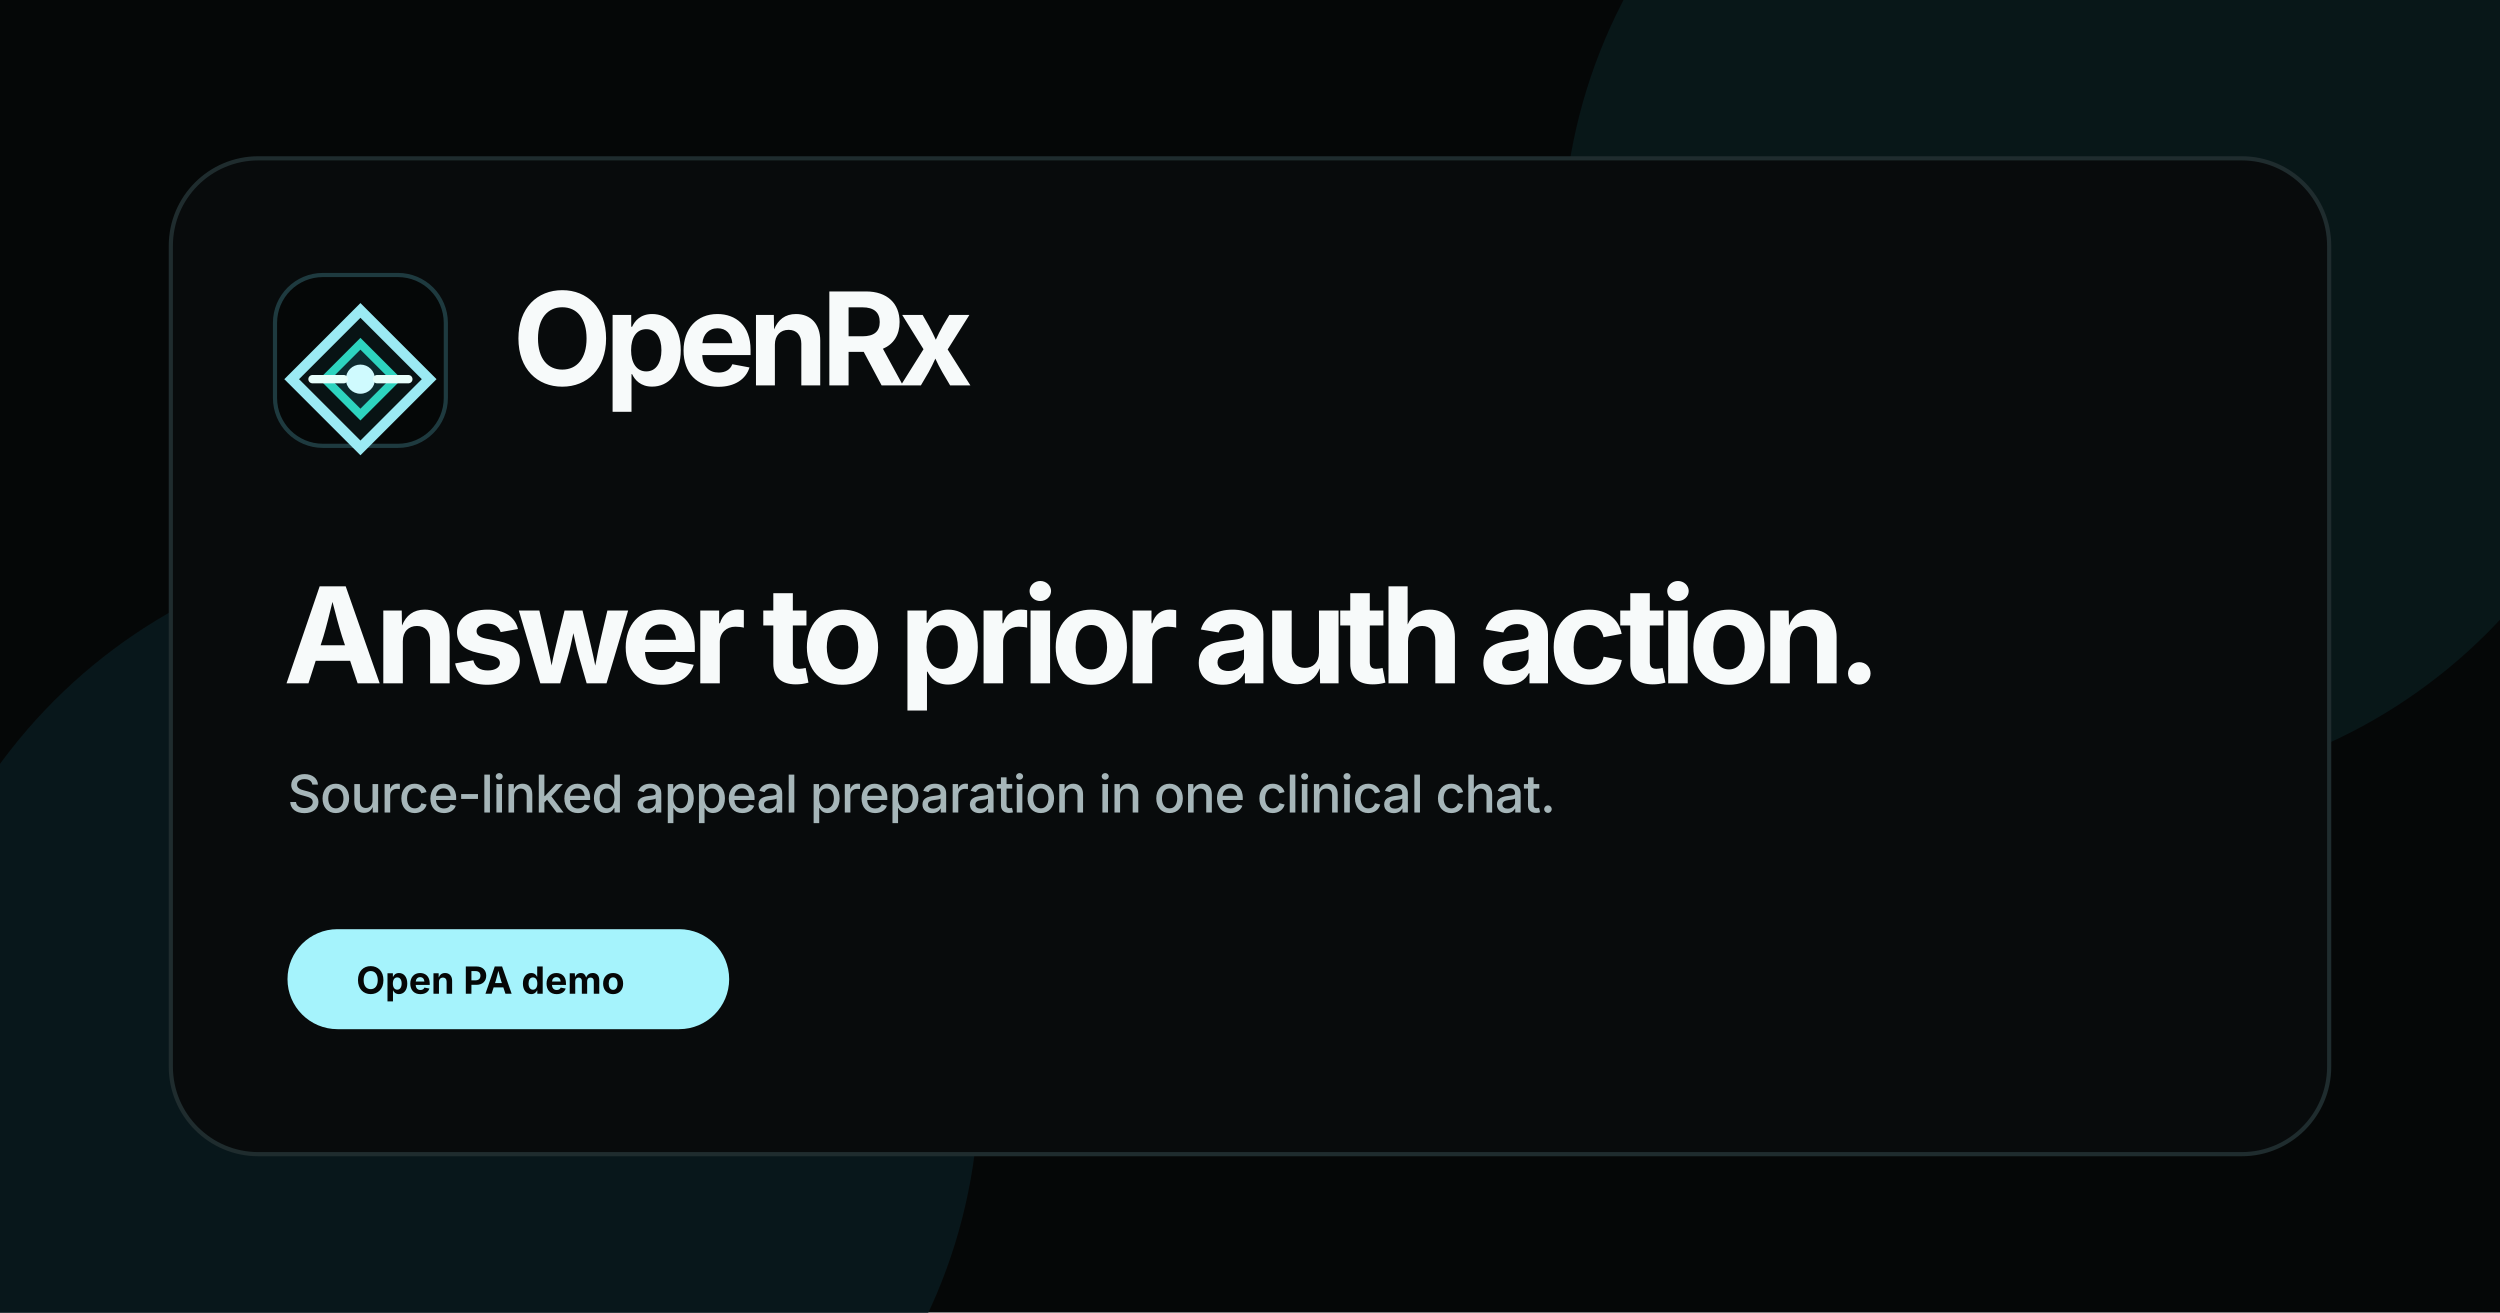
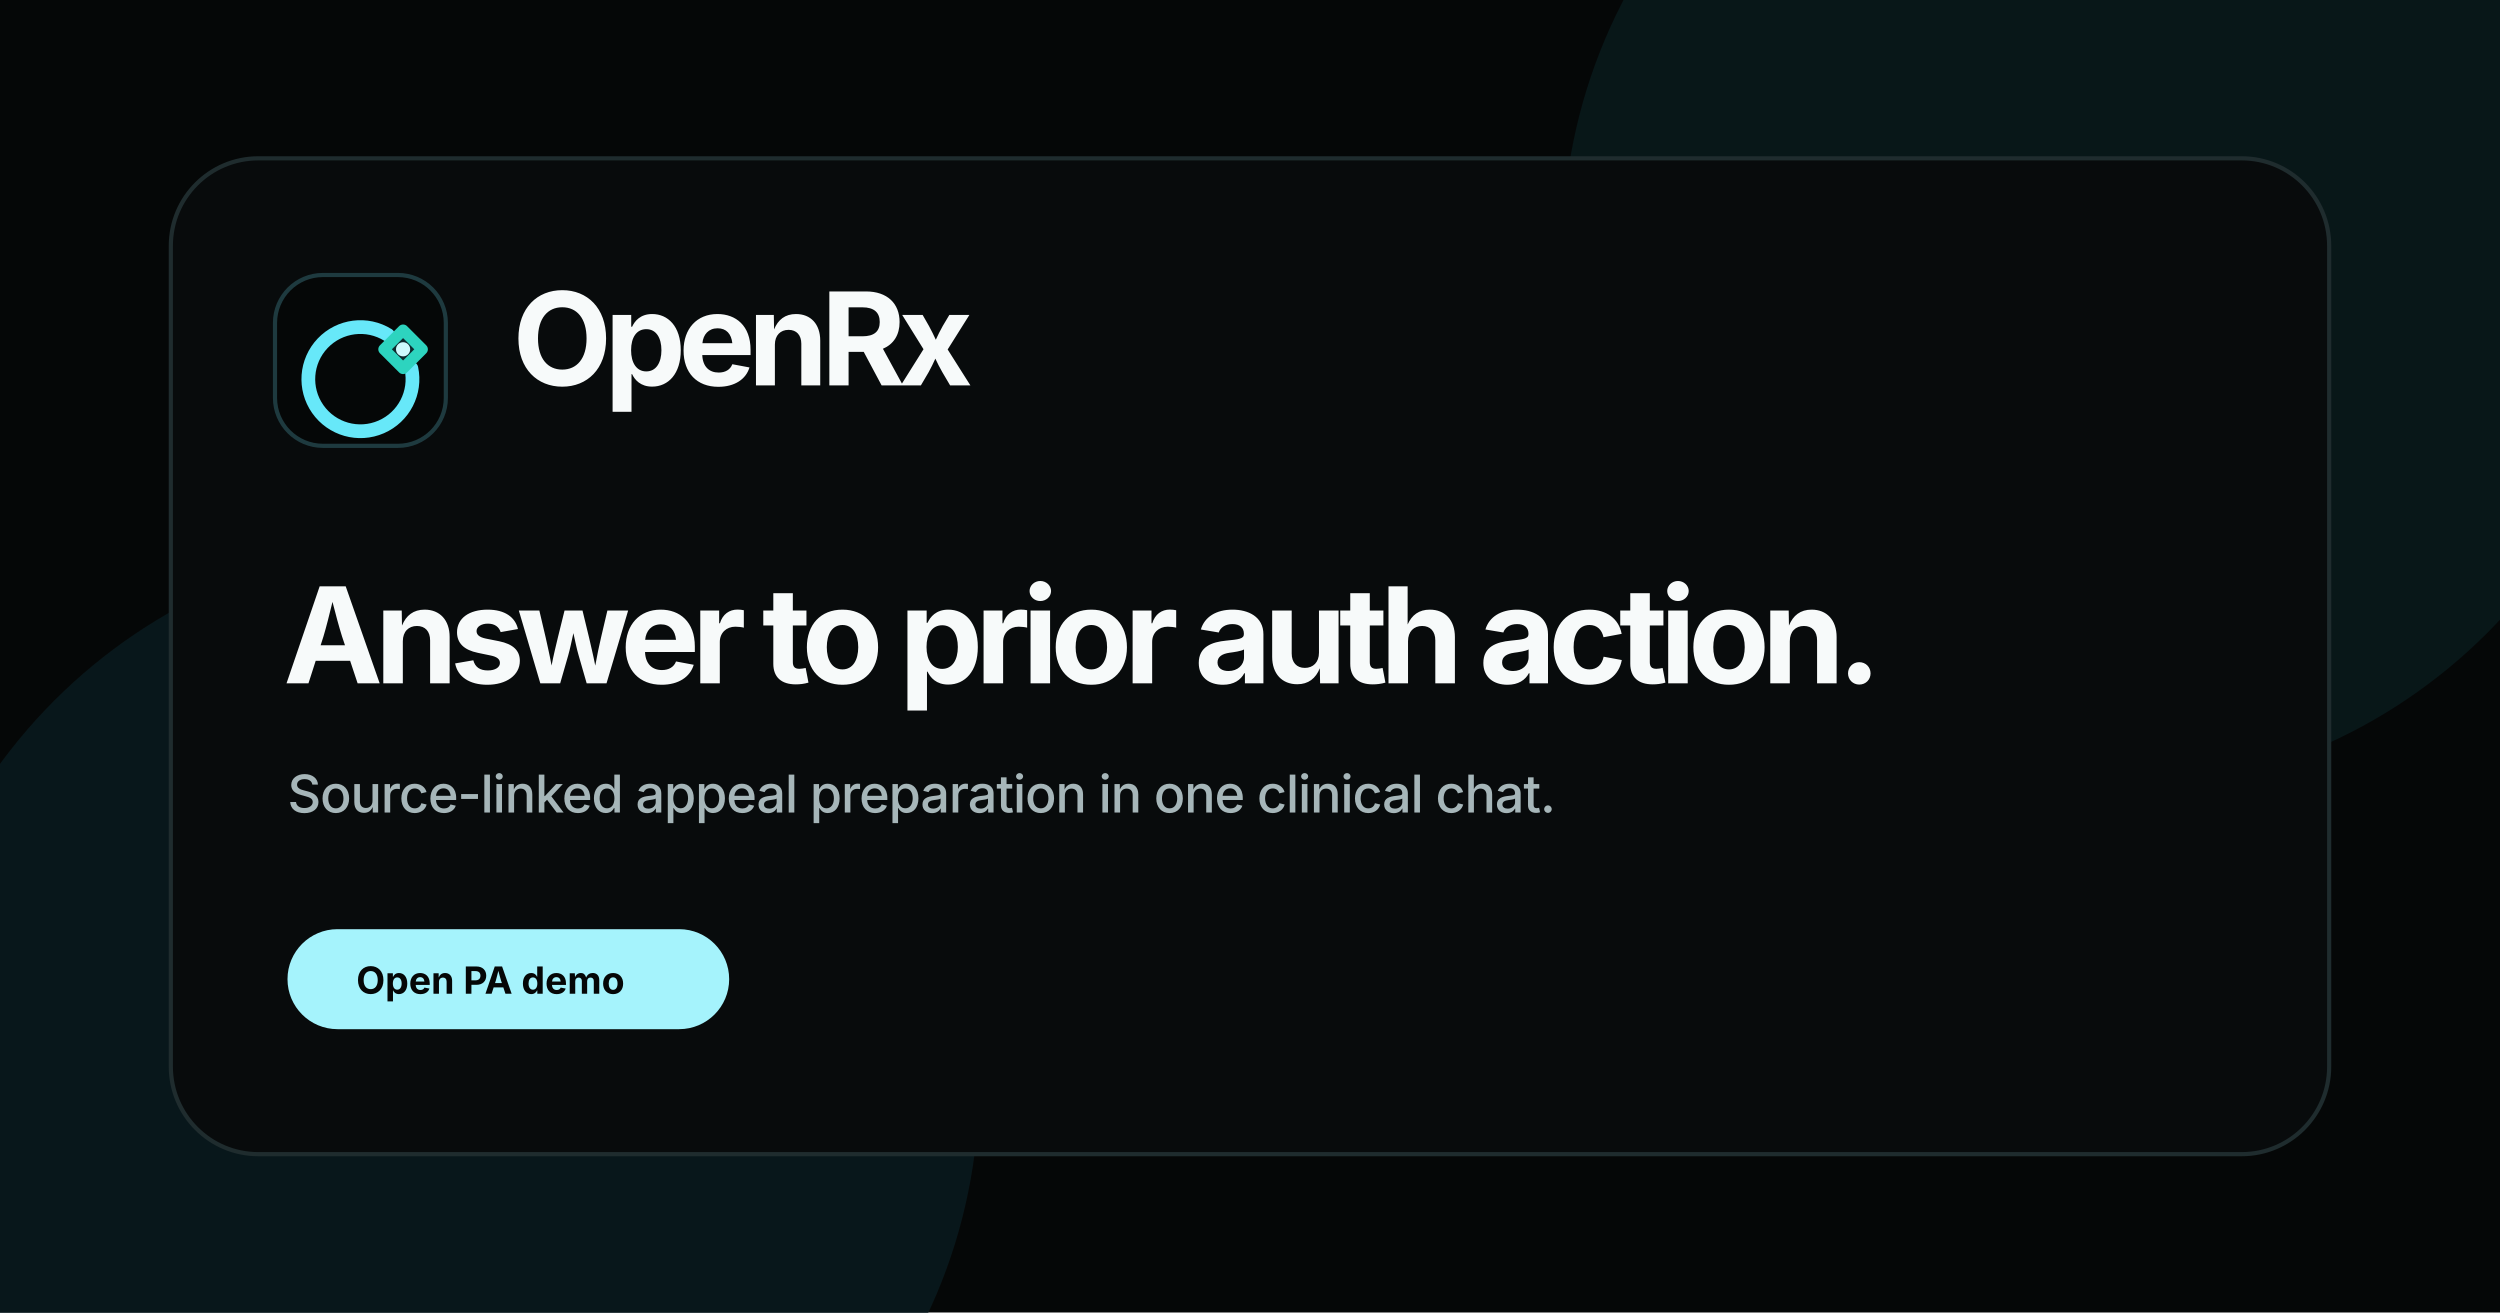
<svg xmlns="http://www.w3.org/2000/svg" width="1200" height="630" viewBox="0 0 1200 630" fill="none">
  <rect width="1200" height="630" fill="#050707" />
  <circle cx="1010" cy="120" r="260" fill="#0E3F46" opacity="0.28" />
  <circle cx="210" cy="520" r="260" fill="#0A1D22" opacity="0.72" />
  <rect x="82" y="76" width="1036" height="478" rx="42" fill="#080B0C" stroke="#1F2C2E" stroke-width="2" />
  <rect x="132" y="132" width="82" height="82" rx="23" fill="#050707" stroke="#1E3A3F" stroke-width="2" />
-   <path d="M173 149L206 182L173 215L140 182L173 149Z" fill="#081314" stroke="#9BEAF3" stroke-width="5" />
-   <path d="M173 165L190 182L173 199L156 182L173 165Z" fill="#0D2A2E" stroke="#2DD4BF" stroke-width="4" />
-   <circle cx="173" cy="182" r="7" fill="#CFFAFE" />
-   <path d="M150 182H165M181 182H196" stroke="#E6FFFB" stroke-width="4" stroke-linecap="round" />
+   <path d="M 186.25 160.8 A 25 25 0 1 0 197.45 176.8" stroke="#67E8F9" stroke-width="6.6" stroke-linecap="round" fill="none" />
+   <path d="M 193.48 158.46 L 202.68 167.66 L 193.48 176.86 L 184.28 167.66 Z" fill="#0D2A2E" stroke="#2DD4BF" stroke-width="5.4" stroke-linejoin="round" />
+   <circle cx="193.48" cy="167.66" r="3.4" fill="#CFFAFE" />
  <text x="246" y="185" fill="#F7FAFA" font-family="Geist, Inter, system-ui, sans-serif" font-size="62" font-weight="700" letter-spacing="-3.6">OpenRx</text>
  <text x="136" y="328" fill="#F7FAFA" font-family="Geist, Inter, system-ui, sans-serif" font-size="64" font-weight="680" letter-spacing="-3.8">Answer to prior auth action.</text>
  <text x="138" y="390" fill="#A6B6B9" font-family="Geist, Inter, system-ui, sans-serif" font-size="25" font-weight="450" letter-spacing="-0.5">Source-linked appeal preparation in one clinical chat.</text>
  <rect x="138" y="446" width="212" height="48" rx="24" fill="#A5F3FC" />
  <text x="171" y="477" fill="#050707" font-family="Geist, Inter, system-ui, sans-serif" font-size="18" font-weight="700">Open PA demo</text>
</svg>
